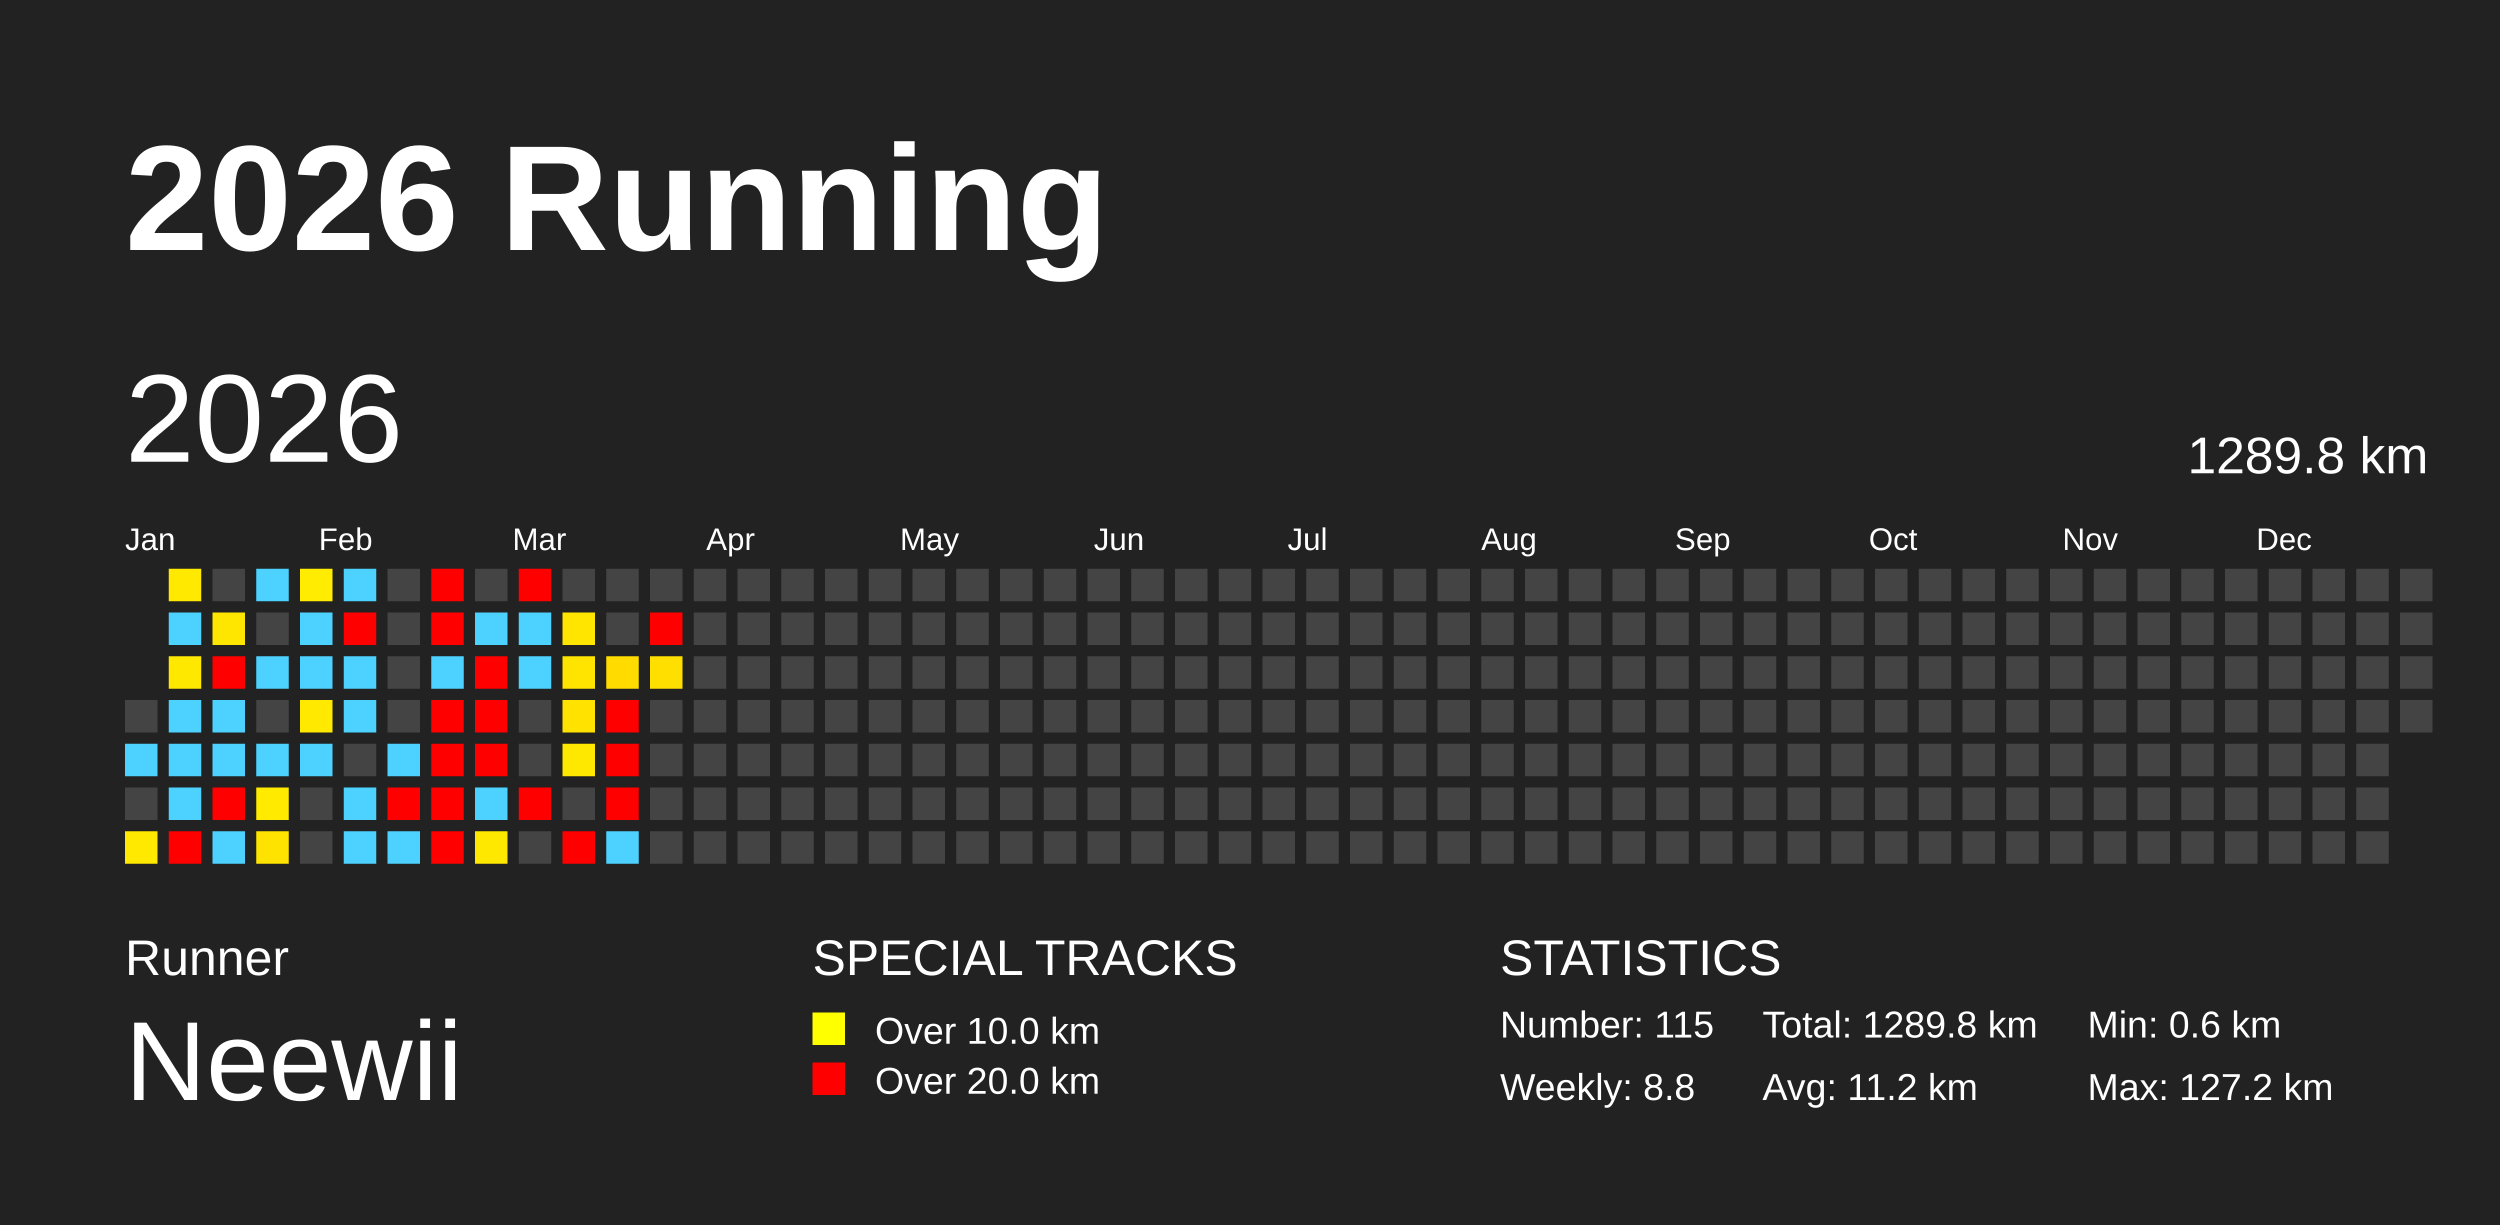
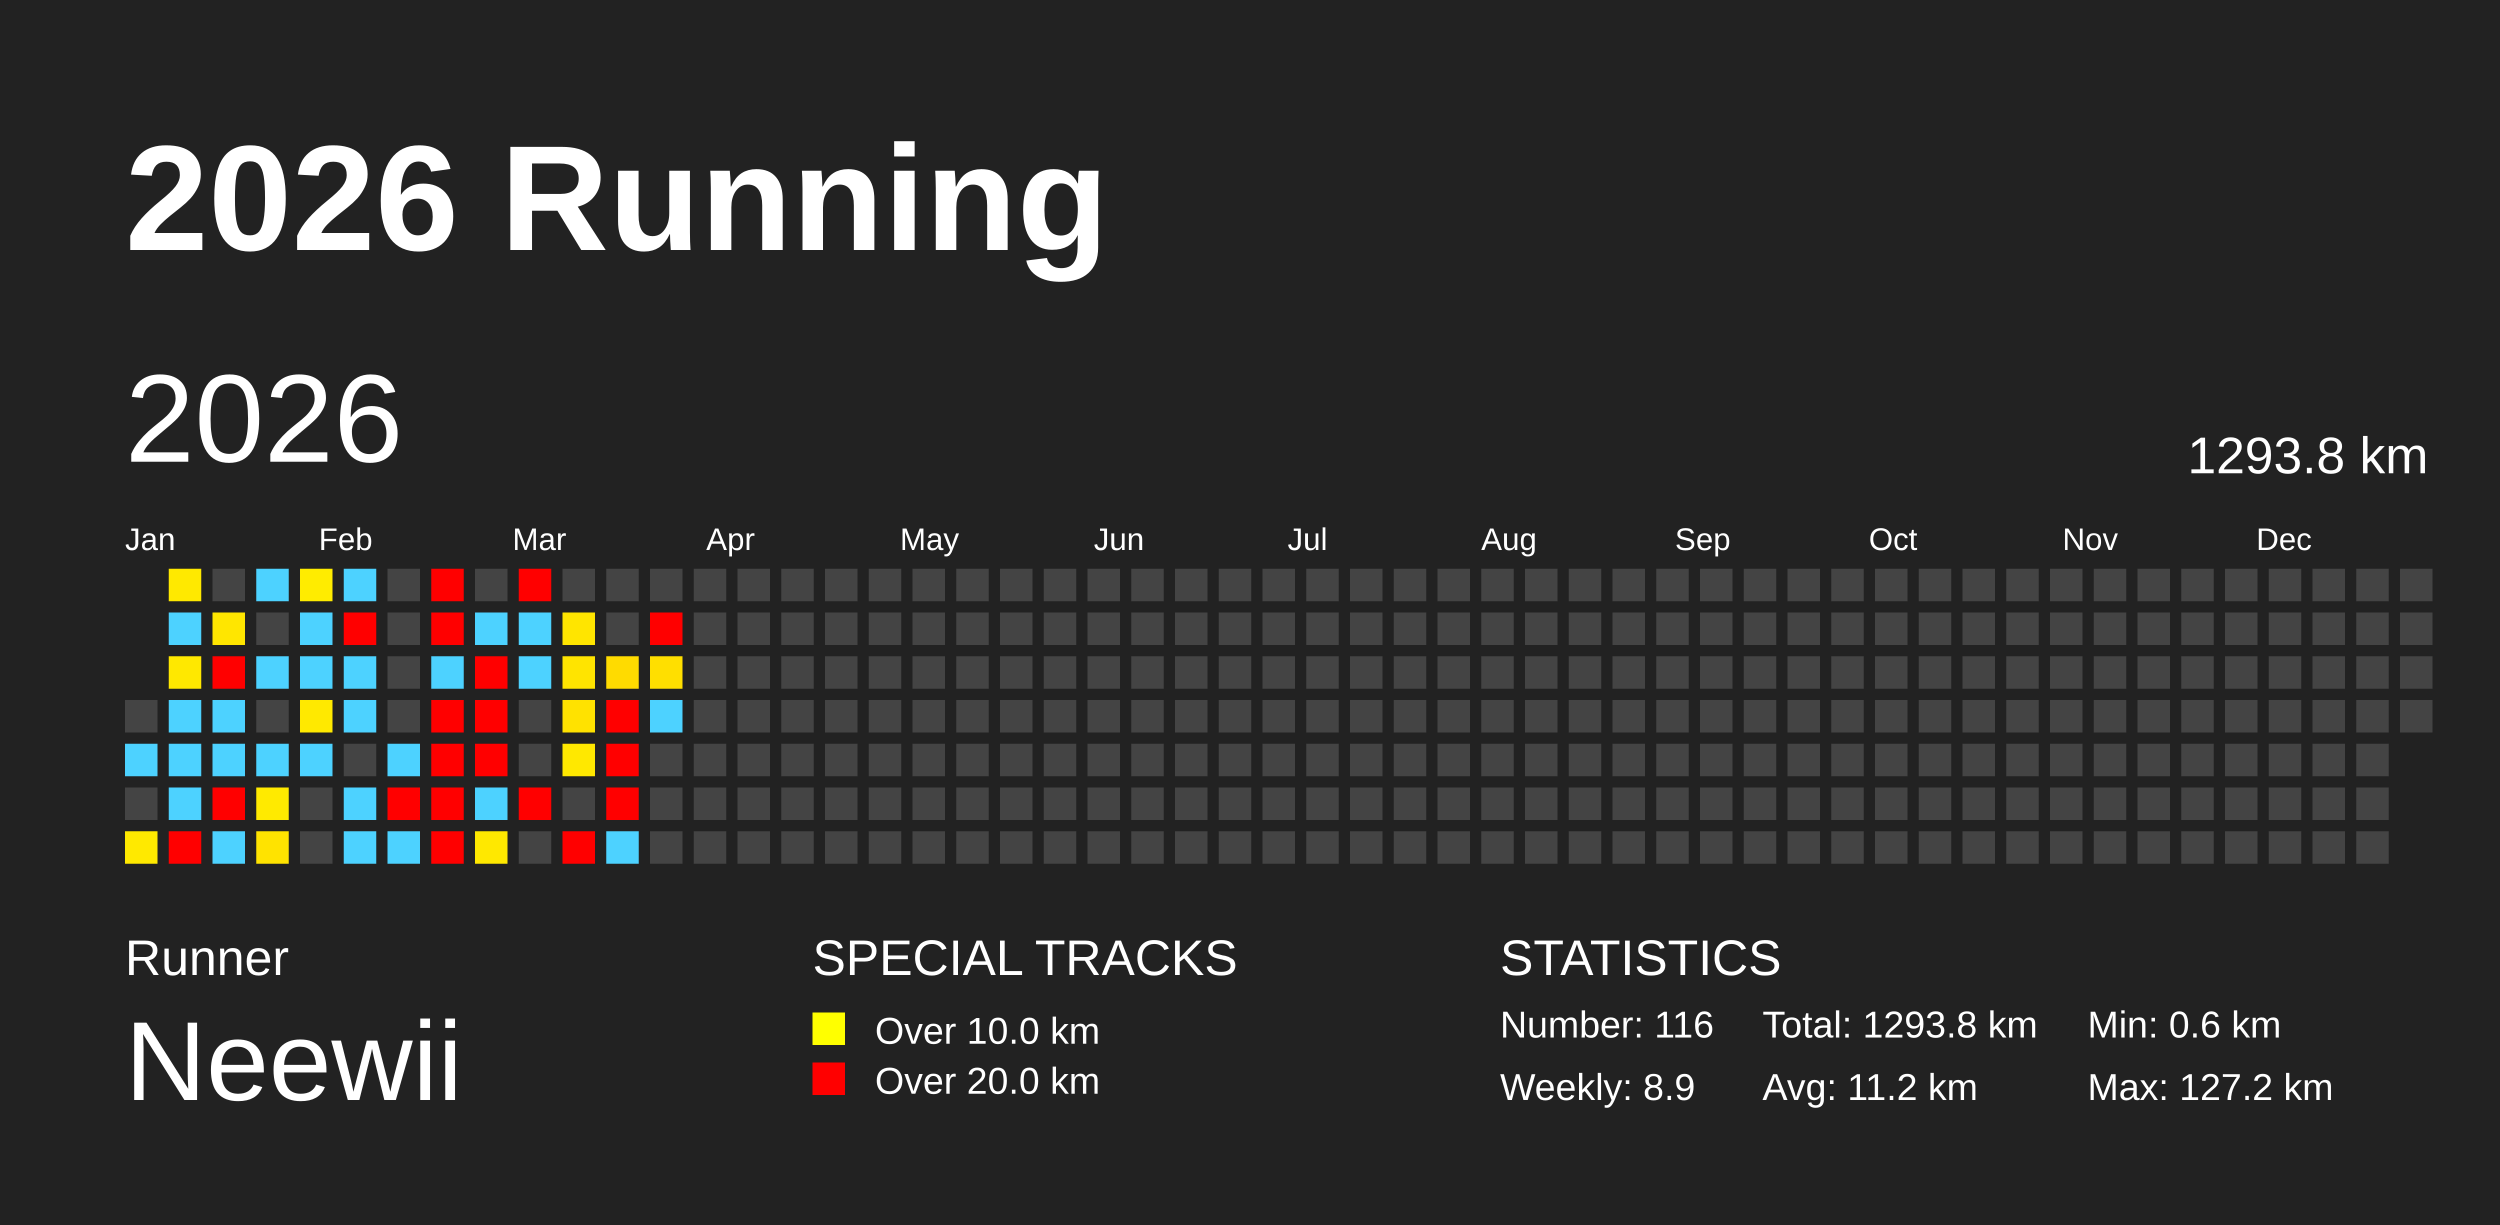
<svg xmlns="http://www.w3.org/2000/svg" baseProfile="full" height="98mm" version="1.1" viewBox="0,0,200,98" width="200mm">
  <defs />
  <rect fill="#222222" height="98" width="200" x="0" y="0" />
  <text fill="#FFFFFF" style="font-size:12px; font-family:Arial; font-weight:bold;" x="10" y="20">2026 Running</text>
  <text fill="#FFFFFF" style="font-size:4px; font-family:Arial" x="10" y="78">Runner</text>
  <text fill="#FFFFFF" style="font-size:9px; font-family:Arial" x="10" y="88">Neewii</text>
  <text fill="#FFFFFF" style="font-size:4px; font-family:Arial" x="65" y="78">SPECIAL TRACKS</text>
  <rect fill="yellow" height="2.6" width="2.6" x="65" y="81" />
  <text fill="#FFFFFF" style="font-size:3px; font-family:Arial" x="70" y="83.5">Over 10.0 km</text>
  <rect fill="red" height="2.6" width="2.6" x="65" y="85" />
  <text fill="#FFFFFF" style="font-size:3px; font-family:Arial" x="70" y="87.5">Over 20.0 km</text>
  <text fill="#FFFFFF" style="font-size:4px; font-family:Arial" x="120" y="78">STATISTICS</text>
-   <text fill="#FFFFFF" style="font-size:3px; font-family:Arial" x="120" y="83">Number: 115</text>
-   <text fill="#FFFFFF" style="font-size:3px; font-family:Arial" x="120" y="88">Weekly: 8.8</text>
-   <text fill="#FFFFFF" style="font-size:3px; font-family:Arial" x="141" y="83">Total: 1289.8 km</text>
+   <text fill="#FFFFFF" style="font-size:3px; font-family:Arial" x="120" y="83">Number: 116</text>
+   <text fill="#FFFFFF" style="font-size:3px; font-family:Arial" x="120" y="88">Weekly: 8.9</text>
+   <text fill="#FFFFFF" style="font-size:3px; font-family:Arial" x="141" y="83">Total: 1293.8 km</text>
  <text fill="#FFFFFF" style="font-size:3px; font-family:Arial" x="141" y="88">Avg: 11.2 km</text>
  <text fill="#FFFFFF" style="font-size:3px; font-family:Arial" x="167" y="83">Min: 0.6 km</text>
  <text fill="#FFFFFF" style="font-size:3px; font-family:Arial" x="167" y="88">Max: 127.2 km</text>
  <text dominant-baseline="hanging" fill="#FFFFFF" style="font-size:10.0px; font-family:Arial;" x="10" y="30">2026</text>
-   <text dominant-baseline="hanging" fill="#FFFFFF" style="font-size:4.125px; font-family:Arial;" x="175" y="35">1289.8 km</text>
+   <text dominant-baseline="hanging" fill="#FFFFFF" style="font-size:4.125px; font-family:Arial;" x="175" y="35">1293.8 km</text>
  <text fill="#FFFFFF" style="font-size:2.5px; font-family:Arial" x="10.0" y="44">Jan</text>
  <text fill="#FFFFFF" style="font-size:2.5px; font-family:Arial" x="25.5" y="44">Feb</text>
  <text fill="#FFFFFF" style="font-size:2.5px; font-family:Arial" x="41.0" y="44">Mar</text>
  <text fill="#FFFFFF" style="font-size:2.5px; font-family:Arial" x="56.5" y="44">Apr</text>
  <text fill="#FFFFFF" style="font-size:2.5px; font-family:Arial" x="72.0" y="44">May</text>
  <text fill="#FFFFFF" style="font-size:2.5px; font-family:Arial" x="87.5" y="44">Jun</text>
  <text fill="#FFFFFF" style="font-size:2.5px; font-family:Arial" x="103.0" y="44">Jul</text>
  <text fill="#FFFFFF" style="font-size:2.5px; font-family:Arial" x="118.5" y="44">Aug</text>
  <text fill="#FFFFFF" style="font-size:2.5px; font-family:Arial" x="134.0" y="44">Sep</text>
  <text fill="#FFFFFF" style="font-size:2.5px; font-family:Arial" x="149.5" y="44">Oct</text>
  <text fill="#FFFFFF" style="font-size:2.5px; font-family:Arial" x="165.0" y="44">Nov</text>
  <text fill="#FFFFFF" style="font-size:2.5px; font-family:Arial" x="180.5" y="44">Dec</text>
  <rect fill="#444444" height="2.6" width="2.6" x="10.0" y="56.0" />
  <rect fill="#4dd2ff" height="2.6" width="2.6" x="10.0" y="59.5" />
  <rect fill="#444444" height="2.6" width="2.6" x="10.0" y="63.0" />
  <rect fill="#ffe900" height="2.6" width="2.6" x="10.0" y="66.5" />
  <rect fill="#ffe900" height="2.6" width="2.6" x="13.5" y="45.5" />
  <rect fill="#4dd2ff" height="2.6" width="2.6" x="13.5" y="49.0" />
  <rect fill="#ffe800" height="2.6" width="2.6" x="13.5" y="52.5" />
  <rect fill="#4dd2ff" height="2.6" width="2.6" x="13.5" y="56.0" />
  <rect fill="#4dd2ff" height="2.6" width="2.6" x="13.5" y="59.5" />
  <rect fill="#4dd2ff" height="2.6" width="2.6" x="13.5" y="63.0" />
  <rect fill="red" height="2.6" width="2.6" x="13.5" y="66.5" />
  <rect fill="#444444" height="2.6" width="2.6" x="17.0" y="45.5" />
  <rect fill="#ffe600" height="2.6" width="2.6" x="17.0" y="49.0" />
  <rect fill="red" height="2.6" width="2.6" x="17.0" y="52.5" />
  <rect fill="#4dd2ff" height="2.6" width="2.6" x="17.0" y="56.0" />
  <rect fill="#4dd2ff" height="2.6" width="2.6" x="17.0" y="59.5" />
  <rect fill="red" height="2.6" width="2.6" x="17.0" y="63.0" />
  <rect fill="#4dd2ff" height="2.6" width="2.6" x="17.0" y="66.5" />
  <rect fill="#4dd2ff" height="2.6" width="2.6" x="20.5" y="45.5" />
  <rect fill="#444444" height="2.6" width="2.6" x="20.5" y="49.0" />
  <rect fill="#4dd2ff" height="2.6" width="2.6" x="20.5" y="52.5" />
  <rect fill="#444444" height="2.6" width="2.6" x="20.5" y="56.0" />
  <rect fill="#4dd2ff" height="2.6" width="2.6" x="20.5" y="59.5" />
  <rect fill="#ffea00" height="2.6" width="2.6" x="20.5" y="63.0" />
  <rect fill="#ffe300" height="2.6" width="2.6" x="20.5" y="66.5" />
  <rect fill="#ffec00" height="2.6" width="2.6" x="24.0" y="45.5" />
  <rect fill="#4dd2ff" height="2.6" width="2.6" x="24.0" y="49.0" />
  <rect fill="#4dd2ff" height="2.6" width="2.6" x="24.0" y="52.5" />
  <rect fill="#ffe900" height="2.6" width="2.6" x="24.0" y="56.0" />
  <rect fill="#4dd2ff" height="2.6" width="2.6" x="24.0" y="59.5" />
  <rect fill="#444444" height="2.6" width="2.6" x="24.0" y="63.0" />
  <rect fill="#444444" height="2.6" width="2.6" x="24.0" y="66.5" />
  <rect fill="#4dd2ff" height="2.6" width="2.6" x="27.5" y="45.5" />
  <rect fill="red" height="2.6" width="2.6" x="27.5" y="49.0" />
  <rect fill="#4dd2ff" height="2.6" width="2.6" x="27.5" y="52.5" />
  <rect fill="#4dd2ff" height="2.6" width="2.6" x="27.5" y="56.0" />
  <rect fill="#444444" height="2.6" width="2.6" x="27.5" y="59.5" />
  <rect fill="#4dd2ff" height="2.6" width="2.6" x="27.5" y="63.0" />
  <rect fill="#4dd2ff" height="2.6" width="2.6" x="27.5" y="66.5" />
  <rect fill="#444444" height="2.6" width="2.6" x="31.0" y="45.5" />
  <rect fill="#444444" height="2.6" width="2.6" x="31.0" y="49.0" />
  <rect fill="#444444" height="2.6" width="2.6" x="31.0" y="52.5" />
  <rect fill="#444444" height="2.6" width="2.6" x="31.0" y="56.0" />
  <rect fill="#4dd2ff" height="2.6" width="2.6" x="31.0" y="59.5" />
  <rect fill="red" height="2.6" width="2.6" x="31.0" y="63.0" />
  <rect fill="#4dd2ff" height="2.6" width="2.6" x="31.0" y="66.5" />
  <rect fill="red" height="2.6" width="2.6" x="34.5" y="45.5" />
  <rect fill="red" height="2.6" width="2.6" x="34.5" y="49.0" />
  <rect fill="#4dd2ff" height="2.6" width="2.6" x="34.5" y="52.5" />
  <rect fill="red" height="2.6" width="2.6" x="34.5" y="56.0" />
  <rect fill="red" height="2.6" width="2.6" x="34.5" y="59.5" />
  <rect fill="red" height="2.6" width="2.6" x="34.5" y="63.0" />
  <rect fill="red" height="2.6" width="2.6" x="34.5" y="66.5" />
  <rect fill="#444444" height="2.6" width="2.6" x="38.0" y="45.5" />
  <rect fill="#4dd2ff" height="2.6" width="2.6" x="38.0" y="49.0" />
  <rect fill="red" height="2.6" width="2.6" x="38.0" y="52.5" />
  <rect fill="red" height="2.6" width="2.6" x="38.0" y="56.0" />
  <rect fill="red" height="2.6" width="2.6" x="38.0" y="59.5" />
  <rect fill="#4dd2ff" height="2.6" width="2.6" x="38.0" y="63.0" />
  <rect fill="#ffe800" height="2.6" width="2.6" x="38.0" y="66.5" />
  <rect fill="red" height="2.6" width="2.6" x="41.5" y="45.5" />
  <rect fill="#4dd2ff" height="2.6" width="2.6" x="41.5" y="49.0" />
  <rect fill="#4dd2ff" height="2.6" width="2.6" x="41.5" y="52.5" />
  <rect fill="#444444" height="2.6" width="2.6" x="41.5" y="56.0" />
  <rect fill="#444444" height="2.6" width="2.6" x="41.5" y="59.5" />
  <rect fill="red" height="2.6" width="2.6" x="41.5" y="63.0" />
  <rect fill="#444444" height="2.6" width="2.6" x="41.5" y="66.5" />
  <rect fill="#444444" height="2.6" width="2.6" x="45.0" y="45.5" />
  <rect fill="#ffe500" height="2.6" width="2.6" x="45.0" y="49.0" />
  <rect fill="#ffe400" height="2.6" width="2.6" x="45.0" y="52.5" />
  <rect fill="#ffe200" height="2.6" width="2.6" x="45.0" y="56.0" />
  <rect fill="#ffe800" height="2.6" width="2.6" x="45.0" y="59.5" />
  <rect fill="#444444" height="2.6" width="2.6" x="45.0" y="63.0" />
  <rect fill="red" height="2.6" width="2.6" x="45.0" y="66.5" />
  <rect fill="#444444" height="2.6" width="2.6" x="48.5" y="45.5" />
  <rect fill="#444444" height="2.6" width="2.6" x="48.5" y="49.0" />
  <rect fill="#ffdb00" height="2.6" width="2.6" x="48.5" y="52.5" />
  <rect fill="red" height="2.6" width="2.6" x="48.5" y="56.0" />
  <rect fill="red" height="2.6" width="2.6" x="48.5" y="59.5" />
  <rect fill="red" height="2.6" width="2.6" x="48.5" y="63.0" />
  <rect fill="#4dd2ff" height="2.6" width="2.6" x="48.5" y="66.5" />
  <rect fill="#444444" height="2.6" width="2.6" x="52.0" y="45.5" />
  <rect fill="red" height="2.6" width="2.6" x="52.0" y="49.0" />
  <rect fill="#ffdf00" height="2.6" width="2.6" x="52.0" y="52.5" />
-   <rect fill="#444444" height="2.6" width="2.6" x="52.0" y="56.0" />
+   <rect fill="#4dd2ff" height="2.6" width="2.6" x="52.0" y="56.0" />
  <rect fill="#444444" height="2.6" width="2.6" x="52.0" y="59.5" />
  <rect fill="#444444" height="2.6" width="2.6" x="52.0" y="63.0" />
  <rect fill="#444444" height="2.6" width="2.6" x="52.0" y="66.5" />
  <rect fill="#444444" height="2.6" width="2.6" x="55.5" y="45.5" />
  <rect fill="#444444" height="2.6" width="2.6" x="55.5" y="49.0" />
  <rect fill="#444444" height="2.6" width="2.6" x="55.5" y="52.5" />
  <rect fill="#444444" height="2.6" width="2.6" x="55.5" y="56.0" />
  <rect fill="#444444" height="2.6" width="2.6" x="55.5" y="59.5" />
  <rect fill="#444444" height="2.6" width="2.6" x="55.5" y="63.0" />
  <rect fill="#444444" height="2.6" width="2.6" x="55.5" y="66.5" />
  <rect fill="#444444" height="2.6" width="2.6" x="59.0" y="45.5" />
  <rect fill="#444444" height="2.6" width="2.6" x="59.0" y="49.0" />
  <rect fill="#444444" height="2.6" width="2.6" x="59.0" y="52.5" />
  <rect fill="#444444" height="2.6" width="2.6" x="59.0" y="56.0" />
  <rect fill="#444444" height="2.6" width="2.6" x="59.0" y="59.5" />
  <rect fill="#444444" height="2.6" width="2.6" x="59.0" y="63.0" />
  <rect fill="#444444" height="2.6" width="2.6" x="59.0" y="66.5" />
  <rect fill="#444444" height="2.6" width="2.6" x="62.5" y="45.5" />
  <rect fill="#444444" height="2.6" width="2.6" x="62.5" y="49.0" />
  <rect fill="#444444" height="2.6" width="2.6" x="62.5" y="52.5" />
  <rect fill="#444444" height="2.6" width="2.6" x="62.5" y="56.0" />
  <rect fill="#444444" height="2.6" width="2.6" x="62.5" y="59.5" />
  <rect fill="#444444" height="2.6" width="2.6" x="62.5" y="63.0" />
  <rect fill="#444444" height="2.6" width="2.6" x="62.5" y="66.5" />
  <rect fill="#444444" height="2.6" width="2.6" x="66.0" y="45.5" />
  <rect fill="#444444" height="2.6" width="2.6" x="66.0" y="49.0" />
  <rect fill="#444444" height="2.6" width="2.6" x="66.0" y="52.5" />
  <rect fill="#444444" height="2.6" width="2.6" x="66.0" y="56.0" />
  <rect fill="#444444" height="2.6" width="2.6" x="66.0" y="59.5" />
  <rect fill="#444444" height="2.6" width="2.6" x="66.0" y="63.0" />
  <rect fill="#444444" height="2.6" width="2.6" x="66.0" y="66.5" />
  <rect fill="#444444" height="2.6" width="2.6" x="69.5" y="45.5" />
  <rect fill="#444444" height="2.6" width="2.6" x="69.5" y="49.0" />
  <rect fill="#444444" height="2.6" width="2.6" x="69.5" y="52.5" />
  <rect fill="#444444" height="2.6" width="2.6" x="69.5" y="56.0" />
  <rect fill="#444444" height="2.6" width="2.6" x="69.5" y="59.5" />
  <rect fill="#444444" height="2.6" width="2.6" x="69.5" y="63.0" />
  <rect fill="#444444" height="2.6" width="2.6" x="69.5" y="66.5" />
  <rect fill="#444444" height="2.6" width="2.6" x="73.0" y="45.5" />
  <rect fill="#444444" height="2.6" width="2.6" x="73.0" y="49.0" />
  <rect fill="#444444" height="2.6" width="2.6" x="73.0" y="52.5" />
  <rect fill="#444444" height="2.6" width="2.6" x="73.0" y="56.0" />
  <rect fill="#444444" height="2.6" width="2.6" x="73.0" y="59.5" />
  <rect fill="#444444" height="2.6" width="2.6" x="73.0" y="63.0" />
  <rect fill="#444444" height="2.6" width="2.6" x="73.0" y="66.5" />
  <rect fill="#444444" height="2.6" width="2.6" x="76.5" y="45.5" />
  <rect fill="#444444" height="2.6" width="2.6" x="76.5" y="49.0" />
  <rect fill="#444444" height="2.6" width="2.6" x="76.5" y="52.5" />
  <rect fill="#444444" height="2.6" width="2.6" x="76.5" y="56.0" />
  <rect fill="#444444" height="2.6" width="2.6" x="76.5" y="59.5" />
  <rect fill="#444444" height="2.6" width="2.6" x="76.5" y="63.0" />
  <rect fill="#444444" height="2.6" width="2.6" x="76.5" y="66.5" />
  <rect fill="#444444" height="2.6" width="2.6" x="80.0" y="45.5" />
  <rect fill="#444444" height="2.6" width="2.6" x="80.0" y="49.0" />
  <rect fill="#444444" height="2.6" width="2.6" x="80.0" y="52.5" />
  <rect fill="#444444" height="2.6" width="2.6" x="80.0" y="56.0" />
  <rect fill="#444444" height="2.6" width="2.6" x="80.0" y="59.5" />
  <rect fill="#444444" height="2.6" width="2.6" x="80.0" y="63.0" />
  <rect fill="#444444" height="2.6" width="2.6" x="80.0" y="66.5" />
  <rect fill="#444444" height="2.6" width="2.6" x="83.5" y="45.5" />
  <rect fill="#444444" height="2.6" width="2.6" x="83.5" y="49.0" />
  <rect fill="#444444" height="2.6" width="2.6" x="83.5" y="52.5" />
  <rect fill="#444444" height="2.6" width="2.6" x="83.5" y="56.0" />
  <rect fill="#444444" height="2.6" width="2.6" x="83.5" y="59.5" />
  <rect fill="#444444" height="2.6" width="2.6" x="83.5" y="63.0" />
  <rect fill="#444444" height="2.6" width="2.6" x="83.5" y="66.5" />
  <rect fill="#444444" height="2.6" width="2.6" x="87.0" y="45.5" />
  <rect fill="#444444" height="2.6" width="2.6" x="87.0" y="49.0" />
  <rect fill="#444444" height="2.6" width="2.6" x="87.0" y="52.5" />
  <rect fill="#444444" height="2.6" width="2.6" x="87.0" y="56.0" />
  <rect fill="#444444" height="2.6" width="2.6" x="87.0" y="59.5" />
  <rect fill="#444444" height="2.6" width="2.6" x="87.0" y="63.0" />
  <rect fill="#444444" height="2.6" width="2.6" x="87.0" y="66.5" />
  <rect fill="#444444" height="2.6" width="2.6" x="90.5" y="45.5" />
  <rect fill="#444444" height="2.6" width="2.6" x="90.5" y="49.0" />
  <rect fill="#444444" height="2.6" width="2.6" x="90.5" y="52.5" />
  <rect fill="#444444" height="2.6" width="2.6" x="90.5" y="56.0" />
  <rect fill="#444444" height="2.6" width="2.6" x="90.5" y="59.5" />
  <rect fill="#444444" height="2.6" width="2.6" x="90.5" y="63.0" />
  <rect fill="#444444" height="2.6" width="2.6" x="90.5" y="66.5" />
  <rect fill="#444444" height="2.6" width="2.6" x="94.0" y="45.5" />
  <rect fill="#444444" height="2.6" width="2.6" x="94.0" y="49.0" />
  <rect fill="#444444" height="2.6" width="2.6" x="94.0" y="52.5" />
  <rect fill="#444444" height="2.6" width="2.6" x="94.0" y="56.0" />
  <rect fill="#444444" height="2.6" width="2.6" x="94.0" y="59.5" />
  <rect fill="#444444" height="2.6" width="2.6" x="94.0" y="63.0" />
  <rect fill="#444444" height="2.6" width="2.6" x="94.0" y="66.5" />
  <rect fill="#444444" height="2.6" width="2.6" x="97.5" y="45.5" />
  <rect fill="#444444" height="2.6" width="2.6" x="97.5" y="49.0" />
  <rect fill="#444444" height="2.6" width="2.6" x="97.5" y="52.5" />
  <rect fill="#444444" height="2.6" width="2.6" x="97.5" y="56.0" />
  <rect fill="#444444" height="2.6" width="2.6" x="97.5" y="59.5" />
  <rect fill="#444444" height="2.6" width="2.6" x="97.5" y="63.0" />
  <rect fill="#444444" height="2.6" width="2.6" x="97.5" y="66.5" />
  <rect fill="#444444" height="2.6" width="2.6" x="101.0" y="45.5" />
  <rect fill="#444444" height="2.6" width="2.6" x="101.0" y="49.0" />
  <rect fill="#444444" height="2.6" width="2.6" x="101.0" y="52.5" />
  <rect fill="#444444" height="2.6" width="2.6" x="101.0" y="56.0" />
  <rect fill="#444444" height="2.6" width="2.6" x="101.0" y="59.5" />
  <rect fill="#444444" height="2.6" width="2.6" x="101.0" y="63.0" />
  <rect fill="#444444" height="2.6" width="2.6" x="101.0" y="66.5" />
  <rect fill="#444444" height="2.6" width="2.6" x="104.5" y="45.5" />
  <rect fill="#444444" height="2.6" width="2.6" x="104.5" y="49.0" />
  <rect fill="#444444" height="2.6" width="2.6" x="104.5" y="52.5" />
  <rect fill="#444444" height="2.6" width="2.6" x="104.5" y="56.0" />
  <rect fill="#444444" height="2.6" width="2.6" x="104.5" y="59.5" />
  <rect fill="#444444" height="2.6" width="2.6" x="104.5" y="63.0" />
  <rect fill="#444444" height="2.6" width="2.6" x="104.5" y="66.5" />
  <rect fill="#444444" height="2.6" width="2.6" x="108.0" y="45.5" />
  <rect fill="#444444" height="2.6" width="2.6" x="108.0" y="49.0" />
  <rect fill="#444444" height="2.6" width="2.6" x="108.0" y="52.5" />
  <rect fill="#444444" height="2.6" width="2.6" x="108.0" y="56.0" />
  <rect fill="#444444" height="2.6" width="2.6" x="108.0" y="59.5" />
  <rect fill="#444444" height="2.6" width="2.6" x="108.0" y="63.0" />
  <rect fill="#444444" height="2.6" width="2.6" x="108.0" y="66.5" />
  <rect fill="#444444" height="2.6" width="2.6" x="111.5" y="45.5" />
  <rect fill="#444444" height="2.6" width="2.6" x="111.5" y="49.0" />
  <rect fill="#444444" height="2.6" width="2.6" x="111.5" y="52.5" />
  <rect fill="#444444" height="2.6" width="2.6" x="111.5" y="56.0" />
  <rect fill="#444444" height="2.6" width="2.6" x="111.5" y="59.5" />
  <rect fill="#444444" height="2.6" width="2.6" x="111.5" y="63.0" />
  <rect fill="#444444" height="2.6" width="2.6" x="111.5" y="66.5" />
  <rect fill="#444444" height="2.6" width="2.6" x="115.0" y="45.5" />
  <rect fill="#444444" height="2.6" width="2.6" x="115.0" y="49.0" />
  <rect fill="#444444" height="2.6" width="2.6" x="115.0" y="52.5" />
  <rect fill="#444444" height="2.6" width="2.6" x="115.0" y="56.0" />
  <rect fill="#444444" height="2.6" width="2.6" x="115.0" y="59.5" />
  <rect fill="#444444" height="2.6" width="2.6" x="115.0" y="63.0" />
  <rect fill="#444444" height="2.6" width="2.6" x="115.0" y="66.5" />
  <rect fill="#444444" height="2.6" width="2.6" x="118.5" y="45.5" />
  <rect fill="#444444" height="2.6" width="2.6" x="118.5" y="49.0" />
  <rect fill="#444444" height="2.6" width="2.6" x="118.5" y="52.5" />
  <rect fill="#444444" height="2.6" width="2.6" x="118.5" y="56.0" />
  <rect fill="#444444" height="2.6" width="2.6" x="118.5" y="59.5" />
  <rect fill="#444444" height="2.6" width="2.6" x="118.5" y="63.0" />
  <rect fill="#444444" height="2.6" width="2.6" x="118.5" y="66.5" />
  <rect fill="#444444" height="2.6" width="2.6" x="122.0" y="45.5" />
  <rect fill="#444444" height="2.6" width="2.6" x="122.0" y="49.0" />
  <rect fill="#444444" height="2.6" width="2.6" x="122.0" y="52.5" />
  <rect fill="#444444" height="2.6" width="2.6" x="122.0" y="56.0" />
  <rect fill="#444444" height="2.6" width="2.6" x="122.0" y="59.5" />
  <rect fill="#444444" height="2.6" width="2.6" x="122.0" y="63.0" />
  <rect fill="#444444" height="2.6" width="2.6" x="122.0" y="66.5" />
  <rect fill="#444444" height="2.6" width="2.6" x="125.5" y="45.5" />
  <rect fill="#444444" height="2.6" width="2.6" x="125.5" y="49.0" />
  <rect fill="#444444" height="2.6" width="2.6" x="125.5" y="52.5" />
  <rect fill="#444444" height="2.6" width="2.6" x="125.5" y="56.0" />
  <rect fill="#444444" height="2.6" width="2.6" x="125.5" y="59.5" />
  <rect fill="#444444" height="2.6" width="2.6" x="125.5" y="63.0" />
  <rect fill="#444444" height="2.6" width="2.6" x="125.5" y="66.5" />
  <rect fill="#444444" height="2.6" width="2.6" x="129.0" y="45.5" />
  <rect fill="#444444" height="2.6" width="2.6" x="129.0" y="49.0" />
  <rect fill="#444444" height="2.6" width="2.6" x="129.0" y="52.5" />
  <rect fill="#444444" height="2.6" width="2.6" x="129.0" y="56.0" />
  <rect fill="#444444" height="2.6" width="2.6" x="129.0" y="59.5" />
  <rect fill="#444444" height="2.6" width="2.6" x="129.0" y="63.0" />
  <rect fill="#444444" height="2.6" width="2.6" x="129.0" y="66.5" />
  <rect fill="#444444" height="2.6" width="2.6" x="132.5" y="45.5" />
  <rect fill="#444444" height="2.6" width="2.6" x="132.5" y="49.0" />
  <rect fill="#444444" height="2.6" width="2.6" x="132.5" y="52.5" />
  <rect fill="#444444" height="2.6" width="2.6" x="132.5" y="56.0" />
  <rect fill="#444444" height="2.6" width="2.6" x="132.5" y="59.5" />
  <rect fill="#444444" height="2.6" width="2.6" x="132.5" y="63.0" />
  <rect fill="#444444" height="2.6" width="2.6" x="132.5" y="66.5" />
  <rect fill="#444444" height="2.6" width="2.6" x="136.0" y="45.5" />
  <rect fill="#444444" height="2.6" width="2.6" x="136.0" y="49.0" />
  <rect fill="#444444" height="2.6" width="2.6" x="136.0" y="52.5" />
  <rect fill="#444444" height="2.6" width="2.6" x="136.0" y="56.0" />
  <rect fill="#444444" height="2.6" width="2.6" x="136.0" y="59.5" />
  <rect fill="#444444" height="2.6" width="2.6" x="136.0" y="63.0" />
  <rect fill="#444444" height="2.6" width="2.6" x="136.0" y="66.5" />
  <rect fill="#444444" height="2.6" width="2.6" x="139.5" y="45.5" />
  <rect fill="#444444" height="2.6" width="2.6" x="139.5" y="49.0" />
  <rect fill="#444444" height="2.6" width="2.6" x="139.5" y="52.5" />
  <rect fill="#444444" height="2.6" width="2.6" x="139.5" y="56.0" />
  <rect fill="#444444" height="2.6" width="2.6" x="139.5" y="59.5" />
  <rect fill="#444444" height="2.6" width="2.6" x="139.5" y="63.0" />
  <rect fill="#444444" height="2.6" width="2.6" x="139.5" y="66.5" />
  <rect fill="#444444" height="2.6" width="2.6" x="143.0" y="45.5" />
  <rect fill="#444444" height="2.6" width="2.6" x="143.0" y="49.0" />
  <rect fill="#444444" height="2.6" width="2.6" x="143.0" y="52.5" />
  <rect fill="#444444" height="2.6" width="2.6" x="143.0" y="56.0" />
  <rect fill="#444444" height="2.6" width="2.6" x="143.0" y="59.5" />
  <rect fill="#444444" height="2.6" width="2.6" x="143.0" y="63.0" />
  <rect fill="#444444" height="2.6" width="2.6" x="143.0" y="66.5" />
  <rect fill="#444444" height="2.6" width="2.6" x="146.5" y="45.5" />
  <rect fill="#444444" height="2.6" width="2.6" x="146.5" y="49.0" />
  <rect fill="#444444" height="2.6" width="2.6" x="146.5" y="52.5" />
  <rect fill="#444444" height="2.6" width="2.6" x="146.5" y="56.0" />
  <rect fill="#444444" height="2.6" width="2.6" x="146.5" y="59.5" />
  <rect fill="#444444" height="2.6" width="2.6" x="146.5" y="63.0" />
  <rect fill="#444444" height="2.6" width="2.6" x="146.5" y="66.5" />
  <rect fill="#444444" height="2.6" width="2.6" x="150.0" y="45.5" />
  <rect fill="#444444" height="2.6" width="2.6" x="150.0" y="49.0" />
  <rect fill="#444444" height="2.6" width="2.6" x="150.0" y="52.5" />
  <rect fill="#444444" height="2.6" width="2.6" x="150.0" y="56.0" />
  <rect fill="#444444" height="2.6" width="2.6" x="150.0" y="59.5" />
  <rect fill="#444444" height="2.6" width="2.6" x="150.0" y="63.0" />
  <rect fill="#444444" height="2.6" width="2.6" x="150.0" y="66.5" />
  <rect fill="#444444" height="2.6" width="2.6" x="153.5" y="45.5" />
  <rect fill="#444444" height="2.6" width="2.6" x="153.5" y="49.0" />
  <rect fill="#444444" height="2.6" width="2.6" x="153.5" y="52.5" />
  <rect fill="#444444" height="2.6" width="2.6" x="153.5" y="56.0" />
  <rect fill="#444444" height="2.6" width="2.6" x="153.5" y="59.5" />
  <rect fill="#444444" height="2.6" width="2.6" x="153.5" y="63.0" />
  <rect fill="#444444" height="2.6" width="2.6" x="153.5" y="66.5" />
  <rect fill="#444444" height="2.6" width="2.6" x="157.0" y="45.5" />
  <rect fill="#444444" height="2.6" width="2.6" x="157.0" y="49.0" />
  <rect fill="#444444" height="2.6" width="2.6" x="157.0" y="52.5" />
  <rect fill="#444444" height="2.6" width="2.6" x="157.0" y="56.0" />
  <rect fill="#444444" height="2.6" width="2.6" x="157.0" y="59.5" />
  <rect fill="#444444" height="2.6" width="2.6" x="157.0" y="63.0" />
  <rect fill="#444444" height="2.6" width="2.6" x="157.0" y="66.5" />
  <rect fill="#444444" height="2.6" width="2.6" x="160.5" y="45.5" />
  <rect fill="#444444" height="2.6" width="2.6" x="160.5" y="49.0" />
  <rect fill="#444444" height="2.6" width="2.6" x="160.5" y="52.5" />
  <rect fill="#444444" height="2.6" width="2.6" x="160.5" y="56.0" />
  <rect fill="#444444" height="2.6" width="2.6" x="160.5" y="59.5" />
  <rect fill="#444444" height="2.6" width="2.6" x="160.5" y="63.0" />
  <rect fill="#444444" height="2.6" width="2.6" x="160.5" y="66.5" />
  <rect fill="#444444" height="2.6" width="2.6" x="164.0" y="45.5" />
  <rect fill="#444444" height="2.6" width="2.6" x="164.0" y="49.0" />
  <rect fill="#444444" height="2.6" width="2.6" x="164.0" y="52.5" />
  <rect fill="#444444" height="2.6" width="2.6" x="164.0" y="56.0" />
  <rect fill="#444444" height="2.6" width="2.6" x="164.0" y="59.5" />
  <rect fill="#444444" height="2.6" width="2.6" x="164.0" y="63.0" />
  <rect fill="#444444" height="2.6" width="2.6" x="164.0" y="66.5" />
  <rect fill="#444444" height="2.6" width="2.6" x="167.5" y="45.5" />
  <rect fill="#444444" height="2.6" width="2.6" x="167.5" y="49.0" />
  <rect fill="#444444" height="2.6" width="2.6" x="167.5" y="52.5" />
  <rect fill="#444444" height="2.6" width="2.6" x="167.5" y="56.0" />
  <rect fill="#444444" height="2.6" width="2.6" x="167.5" y="59.5" />
  <rect fill="#444444" height="2.6" width="2.6" x="167.5" y="63.0" />
  <rect fill="#444444" height="2.6" width="2.6" x="167.5" y="66.5" />
  <rect fill="#444444" height="2.6" width="2.6" x="171.0" y="45.5" />
  <rect fill="#444444" height="2.6" width="2.6" x="171.0" y="49.0" />
  <rect fill="#444444" height="2.6" width="2.6" x="171.0" y="52.5" />
  <rect fill="#444444" height="2.6" width="2.6" x="171.0" y="56.0" />
  <rect fill="#444444" height="2.6" width="2.6" x="171.0" y="59.5" />
  <rect fill="#444444" height="2.6" width="2.6" x="171.0" y="63.0" />
  <rect fill="#444444" height="2.6" width="2.6" x="171.0" y="66.5" />
  <rect fill="#444444" height="2.6" width="2.6" x="174.5" y="45.5" />
  <rect fill="#444444" height="2.6" width="2.6" x="174.5" y="49.0" />
  <rect fill="#444444" height="2.6" width="2.6" x="174.5" y="52.5" />
  <rect fill="#444444" height="2.6" width="2.6" x="174.5" y="56.0" />
  <rect fill="#444444" height="2.6" width="2.6" x="174.5" y="59.5" />
  <rect fill="#444444" height="2.6" width="2.6" x="174.5" y="63.0" />
  <rect fill="#444444" height="2.6" width="2.6" x="174.5" y="66.5" />
  <rect fill="#444444" height="2.6" width="2.6" x="178.0" y="45.5" />
  <rect fill="#444444" height="2.6" width="2.6" x="178.0" y="49.0" />
  <rect fill="#444444" height="2.6" width="2.6" x="178.0" y="52.5" />
  <rect fill="#444444" height="2.6" width="2.6" x="178.0" y="56.0" />
  <rect fill="#444444" height="2.6" width="2.6" x="178.0" y="59.5" />
  <rect fill="#444444" height="2.6" width="2.6" x="178.0" y="63.0" />
  <rect fill="#444444" height="2.6" width="2.6" x="178.0" y="66.5" />
  <rect fill="#444444" height="2.6" width="2.6" x="181.5" y="45.5" />
  <rect fill="#444444" height="2.6" width="2.6" x="181.5" y="49.0" />
  <rect fill="#444444" height="2.6" width="2.6" x="181.5" y="52.5" />
  <rect fill="#444444" height="2.6" width="2.6" x="181.5" y="56.0" />
  <rect fill="#444444" height="2.6" width="2.6" x="181.5" y="59.5" />
  <rect fill="#444444" height="2.6" width="2.6" x="181.5" y="63.0" />
  <rect fill="#444444" height="2.6" width="2.6" x="181.5" y="66.5" />
  <rect fill="#444444" height="2.6" width="2.6" x="185.0" y="45.5" />
  <rect fill="#444444" height="2.6" width="2.6" x="185.0" y="49.0" />
  <rect fill="#444444" height="2.6" width="2.6" x="185.0" y="52.5" />
  <rect fill="#444444" height="2.6" width="2.6" x="185.0" y="56.0" />
  <rect fill="#444444" height="2.6" width="2.6" x="185.0" y="59.5" />
  <rect fill="#444444" height="2.6" width="2.6" x="185.0" y="63.0" />
  <rect fill="#444444" height="2.6" width="2.6" x="185.0" y="66.5" />
  <rect fill="#444444" height="2.6" width="2.6" x="188.5" y="45.5" />
  <rect fill="#444444" height="2.6" width="2.6" x="188.5" y="49.0" />
  <rect fill="#444444" height="2.6" width="2.6" x="188.5" y="52.5" />
  <rect fill="#444444" height="2.6" width="2.6" x="188.5" y="56.0" />
  <rect fill="#444444" height="2.6" width="2.6" x="188.5" y="59.5" />
  <rect fill="#444444" height="2.6" width="2.6" x="188.5" y="63.0" />
  <rect fill="#444444" height="2.6" width="2.6" x="188.5" y="66.5" />
  <rect fill="#444444" height="2.6" width="2.6" x="192.0" y="45.5" />
  <rect fill="#444444" height="2.6" width="2.6" x="192.0" y="49.0" />
  <rect fill="#444444" height="2.6" width="2.6" x="192.0" y="52.5" />
  <rect fill="#444444" height="2.6" width="2.6" x="192.0" y="56.0" />
</svg>
